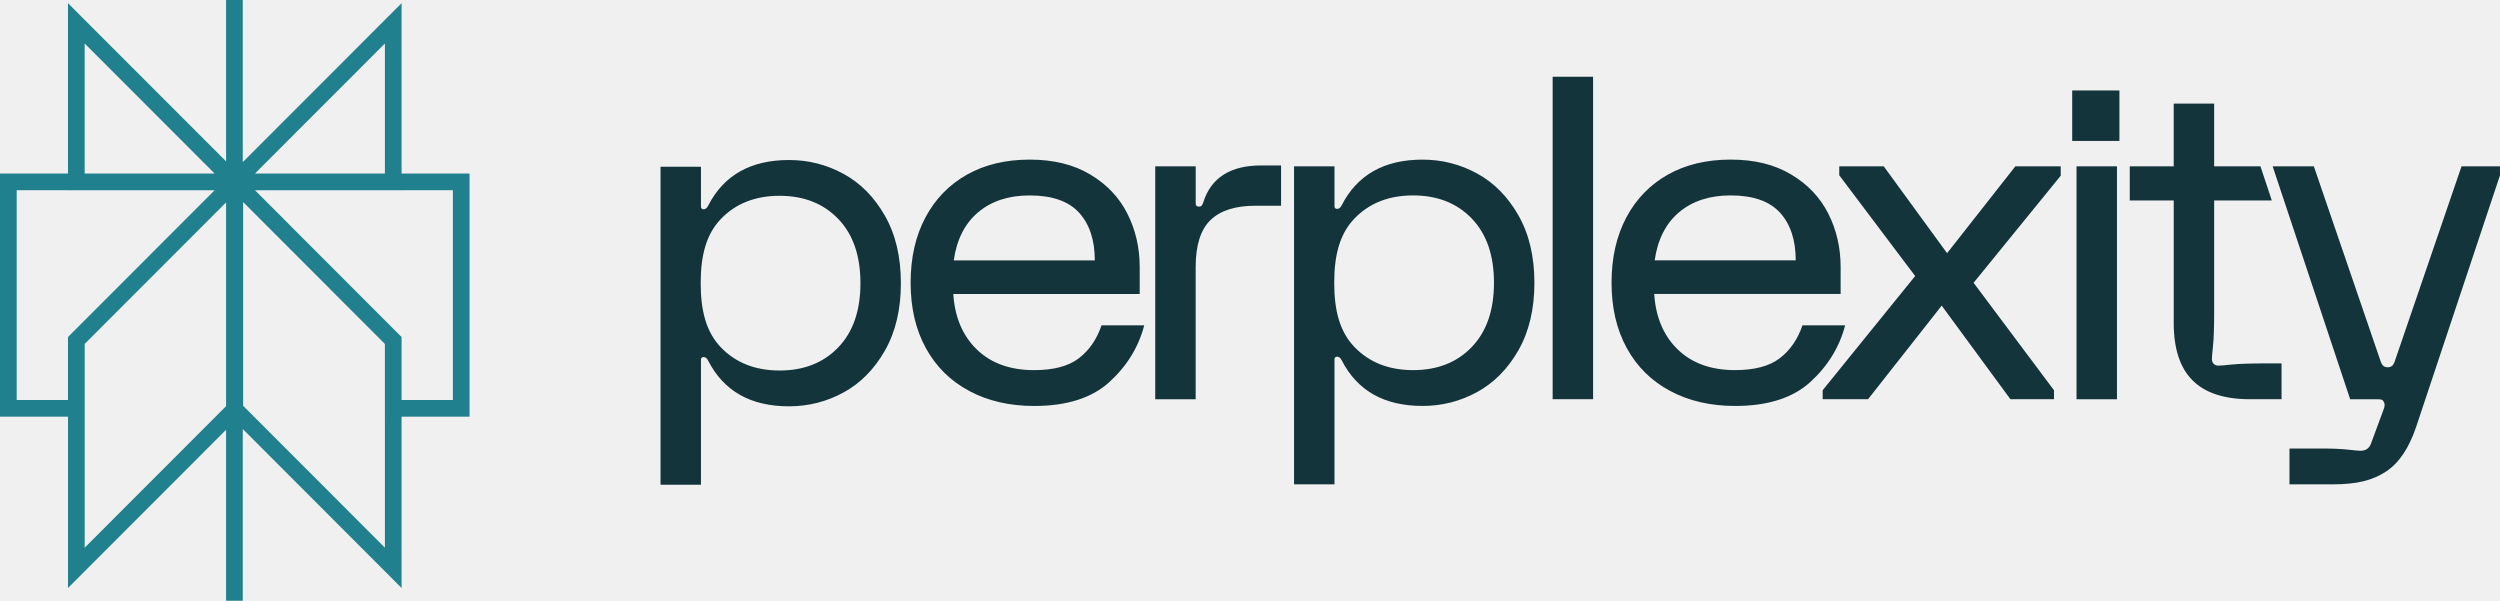
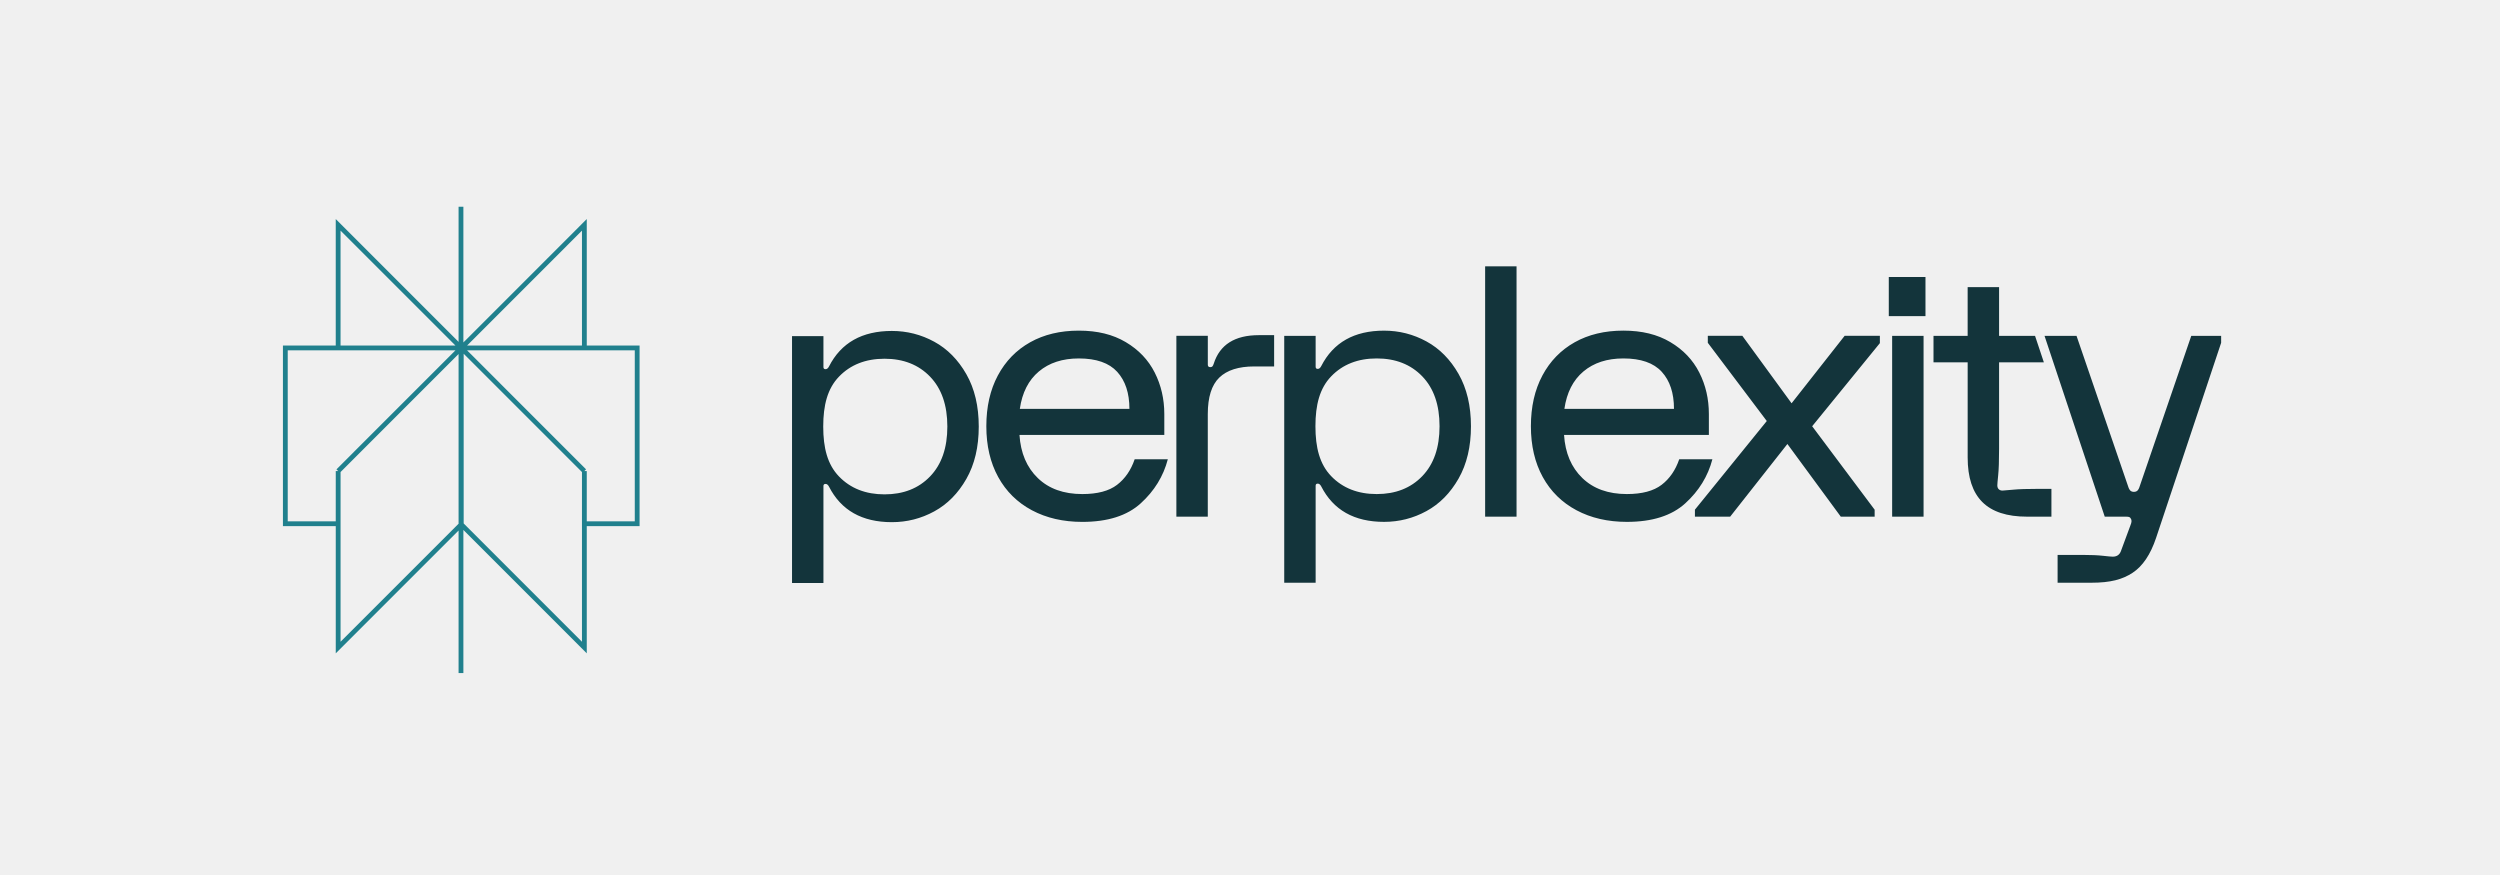
- <svg xmlns="http://www.w3.org/2000/svg" id="Layer_1" data-name="Layer 1" viewBox="0 0 149.82 36">
+ <svg xmlns="http://www.w3.org/2000/svg" width="520" height="182" viewBox="0 0 520 182" fill="none">
+   <g clip-path="url(#clip0_2387_1561)">
+     <path d="M121.547 46.767L95.944 72.375H121.547V46.767ZM121.547 46.767V53.778M95.884 43V140M121.547 97.977L95.944 72.369M121.547 97.977V134.689L95.944 109.081M121.547 97.977L95.941 72.369M121.547 97.977L121.545 108.933H132.533V72.369H95.941M95.944 72.369V109.081M95.944 72.369L70.337 97.977M95.944 109.081L70.337 134.689V97.977M70.337 97.977L70.334 108.933H59.348V72.369H95.941M70.337 97.977L95.941 72.369M95.941 72.375L70.334 46.767V72.375H95.941Z" stroke="#20808D" stroke-miterlimit="10" />
+     <path d="M207.552 78.103C209.151 75.115 211.386 72.814 214.269 71.195C217.146 69.581 220.522 68.772 224.394 68.772C228.267 68.772 231.473 69.567 234.156 71.16C236.842 72.752 238.851 74.862 240.18 77.489C241.51 80.119 242.176 82.999 242.176 86.13V90.468H212.052C212.295 94.23 213.565 97.22 215.863 99.438C218.16 101.658 221.245 102.765 225.12 102.765C228.264 102.765 230.675 102.127 232.341 100.85C234.013 99.573 235.232 97.802 236.009 95.534H242.906C241.987 99.052 240.113 102.105 237.281 104.684C234.453 107.265 230.397 108.553 225.123 108.553C221.153 108.553 217.656 107.745 214.63 106.131C211.607 104.517 209.269 102.213 207.625 99.222C205.98 96.231 205.157 92.713 205.157 88.66C205.157 84.608 205.955 81.091 207.554 78.1L207.552 78.103ZM234.919 85.044C234.919 81.765 234.072 79.2 232.379 77.341C230.686 75.484 228.024 74.557 224.392 74.557C221.005 74.557 218.233 75.46 216.081 77.268C213.926 79.076 212.608 81.671 212.125 85.044H234.919ZM251.225 69.856V75.859C251.225 76.198 251.395 76.365 251.735 76.365C251.929 76.365 252.072 76.317 252.172 76.22C252.272 76.123 252.366 75.931 252.46 75.643C253.717 71.69 256.84 69.713 261.826 69.713H265.018V76.22H260.879C257.635 76.22 255.216 76.99 253.617 78.534C252.018 80.078 251.22 82.608 251.22 86.13V107.467H244.686V69.853H251.225V69.856ZM303.382 99.546C301.665 102.558 299.437 104.813 296.703 106.306C293.969 107.799 291.027 108.548 287.882 108.548C281.688 108.548 277.331 106.09 274.815 101.17C274.621 100.788 274.378 100.594 274.09 100.594C273.801 100.594 273.653 100.739 273.653 101.028V121.206H267.119V69.858H273.653V76.295C273.653 76.584 273.798 76.729 274.09 76.729C274.381 76.729 274.621 76.535 274.815 76.152C277.331 71.232 281.688 68.775 287.882 68.775C291.027 68.775 293.969 69.524 296.703 71.017C299.437 72.51 301.662 74.765 303.382 77.78C305.1 80.792 305.96 84.424 305.96 88.663C305.96 92.901 305.1 96.531 303.382 99.546ZM295.832 78.281C293.435 75.797 290.277 74.555 286.359 74.555C282.441 74.555 279.28 75.797 276.886 78.281C274.489 80.765 273.61 84.225 273.61 88.66C273.61 93.095 274.489 96.558 276.886 99.039C279.283 101.523 282.441 102.765 286.359 102.765C290.277 102.765 293.437 101.526 295.832 99.039C298.229 96.555 299.426 93.095 299.426 88.66C299.426 84.225 298.229 80.765 295.832 78.281ZM315.441 55.389V107.465H308.908V55.394H315.441V55.389ZM320.821 78.1C322.417 75.112 324.656 72.811 327.538 71.192C330.415 69.578 333.792 68.77 337.661 68.77C341.531 68.77 344.742 69.564 347.425 71.157C350.111 72.749 352.12 74.859 353.45 77.486C354.782 80.116 355.445 82.996 355.445 86.127V90.465H325.322C325.564 94.227 326.834 97.218 329.132 99.435C331.429 101.655 334.514 102.763 338.389 102.763C341.533 102.763 343.941 102.124 345.611 100.847C347.282 99.57 348.501 97.8 349.278 95.531H356.176C355.256 99.05 353.379 102.103 350.551 104.681C347.722 107.263 343.666 108.55 338.392 108.55C334.423 108.55 330.925 107.742 327.9 106.128C324.877 104.514 322.539 102.21 320.894 99.22C319.249 96.229 318.427 92.71 318.427 88.657C318.427 84.605 319.225 81.089 320.824 78.098H320.821V78.1ZM348.189 85.041C348.189 81.762 347.342 79.197 345.648 77.338C343.955 75.481 341.293 74.555 337.661 74.555C334.277 74.555 331.502 75.457 329.35 77.265C327.196 79.073 325.88 81.668 325.394 85.041H348.189ZM352.538 106.018L367.491 87.572L355.224 71.3V69.853H362.41L372.649 83.883L383.683 69.853H391.013V71.373L376.931 88.66L389.926 106.018V107.465H382.885L371.778 92.349L359.875 107.465H352.544V106.018H352.538ZM400.499 57.612V65.752H392.868V57.612H400.499ZM400.103 107.467H393.566V69.856H400.103V107.467ZM402.163 69.856H409.271V59.73H415.808V69.856H423.288L425.124 75.368H415.808V93.362C415.808 95.819 415.746 97.641 415.624 98.823C415.503 100.006 415.444 100.718 415.444 100.958C415.444 101.297 415.538 101.561 415.732 101.752C415.926 101.946 416.191 102.041 416.533 102.041C416.773 102.041 417.488 101.981 418.674 101.86C419.858 101.739 421.686 101.68 424.156 101.68H426.696V107.465H421.616C417.453 107.465 414.354 106.454 412.324 104.425C410.293 102.399 409.274 99.317 409.274 95.167V75.366H402.168V69.853H402.163V69.856ZM425.256 69.856H431.917L442.733 101.41C442.881 101.798 443.11 102.307 443.852 102.307C444.594 102.307 444.823 101.795 444.968 101.41L455.784 69.856H461.997V71.302L448.466 111.878C447.304 115.351 445.672 117.774 443.569 119.148C441.463 120.522 439.017 121.209 434.948 121.209H427.98V115.424H433.281C434.975 115.424 436.353 115.483 437.418 115.605C438.48 115.726 439.16 115.785 439.451 115.785C440.274 115.785 440.829 115.424 441.123 114.702L443.156 109.205C443.399 108.629 443.421 108.195 443.229 107.901C443.132 107.707 443.013 107.586 442.868 107.54C442.722 107.492 442.504 107.467 442.215 107.467H437.787L425.262 69.858H425.256V69.856ZM201.004 99.608C199.287 102.62 197.059 104.875 194.325 106.368C191.591 107.861 188.649 108.61 185.505 108.61C179.311 108.61 174.953 106.152 172.437 101.232C172.243 100.85 172 100.656 171.712 100.656C171.423 100.656 171.275 100.801 171.275 101.09V121.268H164.741V69.92H171.275V76.357C171.275 76.645 171.42 76.791 171.712 76.791C172.003 76.791 172.243 76.597 172.437 76.214C174.95 71.294 179.311 68.837 185.505 68.837C188.649 68.837 191.591 69.586 194.325 71.079C197.059 72.572 199.284 74.827 201.004 77.839C202.722 80.852 203.582 84.484 203.582 88.725C203.582 92.966 202.722 96.595 201.004 99.608ZM193.454 78.343C191.057 75.859 187.899 74.617 183.981 74.617C180.063 74.617 176.902 75.859 174.508 78.343C172.111 80.827 171.232 84.287 171.232 88.722C171.232 93.157 172.111 96.619 174.508 99.101C176.905 101.585 180.063 102.827 183.981 102.827C187.899 102.827 191.059 101.588 193.454 99.101C195.851 96.617 197.049 93.157 197.049 88.722C197.049 84.287 195.851 80.827 193.454 78.343Z" fill="#13343B" />
+   </g>
  <defs>
-     <style>
-       .cls-1 {
-         fill: none;
-         stroke: #20808d;
-         stroke-miterlimit: 10;
-       }
- 
-       .cls-2 {
-         fill: #13343b;
-         stroke-width: 0px;
-       }
-     </style>
+     <clipPath id="clip0_2387_1561">
+       <rect width="404" height="97" fill="white" transform="translate(58 43)" />
+     </clipPath>
  </defs>
-   <path class="cls-1" d="m23.566,1.398l-9.495,9.504h9.495V1.398v2.602V1.398Zm-9.496,9.504L4.574,1.398v9.504h9.496Zm-.021-10.902v36m9.517-15.596l-9.495-9.504v13.625l9.495,9.504v-13.625Zm-18.991,0l9.496-9.504v13.625l-9.496,9.504v-13.625ZM.5,10.9v13.57h4.074v-4.066l9.496-9.504H.5Zm13.57,0l9.495,9.504v4.066h4.075v-13.57h-13.57Z" />
-   <path class="cls-2" d="m55.46,13.028c.593-1.109,1.422-1.963,2.491-2.564,1.067-.599,2.319-.899,3.755-.899s2.625.295,3.62.886c.996.591,1.741,1.374,2.234,2.349.493.976.74,2.045.74,3.207v1.61h-11.171c.09,1.396.561,2.506,1.413,3.329.852.824,1.996,1.235,3.433,1.235,1.166,0,2.06-.237,2.678-.711.62-.474,1.072-1.131,1.36-1.973h2.558c-.341,1.306-1.036,2.439-2.086,3.396-1.049.958-2.553,1.436-4.509,1.436-1.472,0-2.769-.3-3.891-.899-1.121-.599-1.988-1.454-2.598-2.564-.61-1.11-.915-2.416-.915-3.92s.296-2.809.889-3.919h-.001Zm10.149,2.576c0-1.217-.314-2.169-.942-2.859-.628-.689-1.615-1.033-2.962-1.033-1.256,0-2.284.335-3.082,1.006-.799.671-1.288,1.634-1.467,2.886h8.453Zm6.047-5.637v2.228c0,.126.063.188.189.188.072,0,.125-.018.162-.054.037-.036.072-.107.107-.214.466-1.467,1.624-2.201,3.473-2.201h1.184v2.415h-1.535c-1.203,0-2.1.286-2.693.859-.593.573-.889,1.512-.889,2.819v7.919h-2.423v-13.96h2.425Zm19.342,11.019c-.637,1.118-1.463,1.955-2.477,2.509-1.014.554-2.105.832-3.271.832-2.297,0-3.913-.912-4.846-2.738-.072-.142-.162-.214-.269-.214s-.162.054-.162.161v7.489h-2.423V9.968h2.423v2.389c0,.107.054.161.162.161s.197-.072.269-.214c.933-1.826,2.549-2.738,4.846-2.738,1.166,0,2.257.278,3.271.832,1.014.554,1.839,1.391,2.477,2.51.637,1.118.956,2.466.956,4.039s-.319,2.921-.956,4.04Zm-2.8-7.892c-.889-.922-2.06-1.383-3.513-1.383s-2.625.461-3.513,1.383c-.889.922-1.215,2.206-1.215,3.852s.326,2.931,1.215,3.852c.889.922,2.06,1.383,3.513,1.383s2.625-.46,3.513-1.383c.889-.922,1.333-2.206,1.333-3.852s-.444-2.93-1.333-3.852Zm7.272-8.496v19.327h-2.423V4.6h2.423Zm1.995,8.429c.592-1.109,1.422-1.963,2.491-2.564,1.067-.599,2.319-.899,3.754-.899s2.626.295,3.621.886c.996.591,1.741,1.374,2.234,2.349.494.976.74,2.045.74,3.207v1.61h-11.171c.09,1.396.561,2.506,1.413,3.329.852.824,1.996,1.235,3.433,1.235,1.166,0,2.059-.237,2.678-.711.62-.474,1.072-1.131,1.36-1.973h2.558c-.341,1.306-1.037,2.439-2.086,3.396-1.049.958-2.553,1.436-4.509,1.436-1.472,0-2.769-.3-3.891-.899-1.121-.599-1.988-1.454-2.598-2.564-.61-1.11-.915-2.416-.915-3.92s.296-2.809.889-3.919h-.001Zm10.149,2.576c0-1.217-.314-2.169-.942-2.859-.628-.689-1.615-1.033-2.962-1.033-1.255,0-2.284.335-3.082,1.006-.799.671-1.287,1.634-1.467,2.886h8.453Zm1.613,7.785l5.545-6.846-4.549-6.039v-.537h2.665l3.797,5.207,4.092-5.207h2.718v.564l-5.222,6.416,4.819,6.442v.537h-2.611l-4.119-5.61-4.414,5.61h-2.719v-.537h-.002Zm17.786-17.965v3.021h-2.83v-3.021h2.83Zm-.147,18.503h-2.424v-13.959h2.424v13.959Zm.764-13.959h2.636v-3.758h2.424v3.758h2.774l.681,2.046h-3.455v6.678c0,.912-.023,1.588-.068,2.027-.045.439-.067.703-.067.792,0,.126.035.224.107.295.072.072.17.107.297.107.089,0,.354-.022.794-.067.439-.045,1.117-.067,2.033-.067h.942v2.147h-1.884c-1.544,0-2.693-.375-3.446-1.128-.753-.752-1.131-1.896-1.131-3.436v-7.349h-2.635v-2.046h-.002Zm8.564,0h2.47l4.011,11.711c.055.144.14.333.415.333s.36-.19.414-.333l4.011-11.711h2.304v.537l-5.018,15.059c-.431,1.289-1.036,2.188-1.816,2.698-.781.51-1.688.765-3.197.765h-2.584v-2.147h1.966c.628,0,1.139.022,1.534.067.394.045.646.067.754.067.305,0,.511-.134.62-.402l.754-2.04c.09-.214.098-.375.027-.484-.036-.072-.08-.117-.134-.134-.054-.018-.135-.027-.242-.027h-1.642l-4.645-13.958h-.002Zm-83.162,11.042c-.637,1.118-1.463,1.955-2.477,2.509-1.014.554-2.105.832-3.271.832-2.297,0-3.913-.912-4.846-2.738-.072-.142-.162-.214-.269-.214s-.162.054-.162.161v7.489h-2.423V9.991h2.423v2.389c0,.107.054.161.162.161s.197-.072.269-.214c.932-1.826,2.549-2.738,4.846-2.738,1.166,0,2.257.278,3.271.832,1.014.554,1.839,1.391,2.477,2.509.637,1.118.956,2.466.956,4.04s-.319,2.921-.956,4.039Zm-2.8-7.892c-.889-.922-2.06-1.383-3.513-1.383s-2.625.461-3.513,1.383c-.889.922-1.215,2.206-1.215,3.852s.326,2.931,1.215,3.852c.889.922,2.06,1.383,3.513,1.383s2.625-.46,3.513-1.383c.889-.922,1.333-2.206,1.333-3.852s-.444-2.93-1.333-3.852Z" />
</svg>
